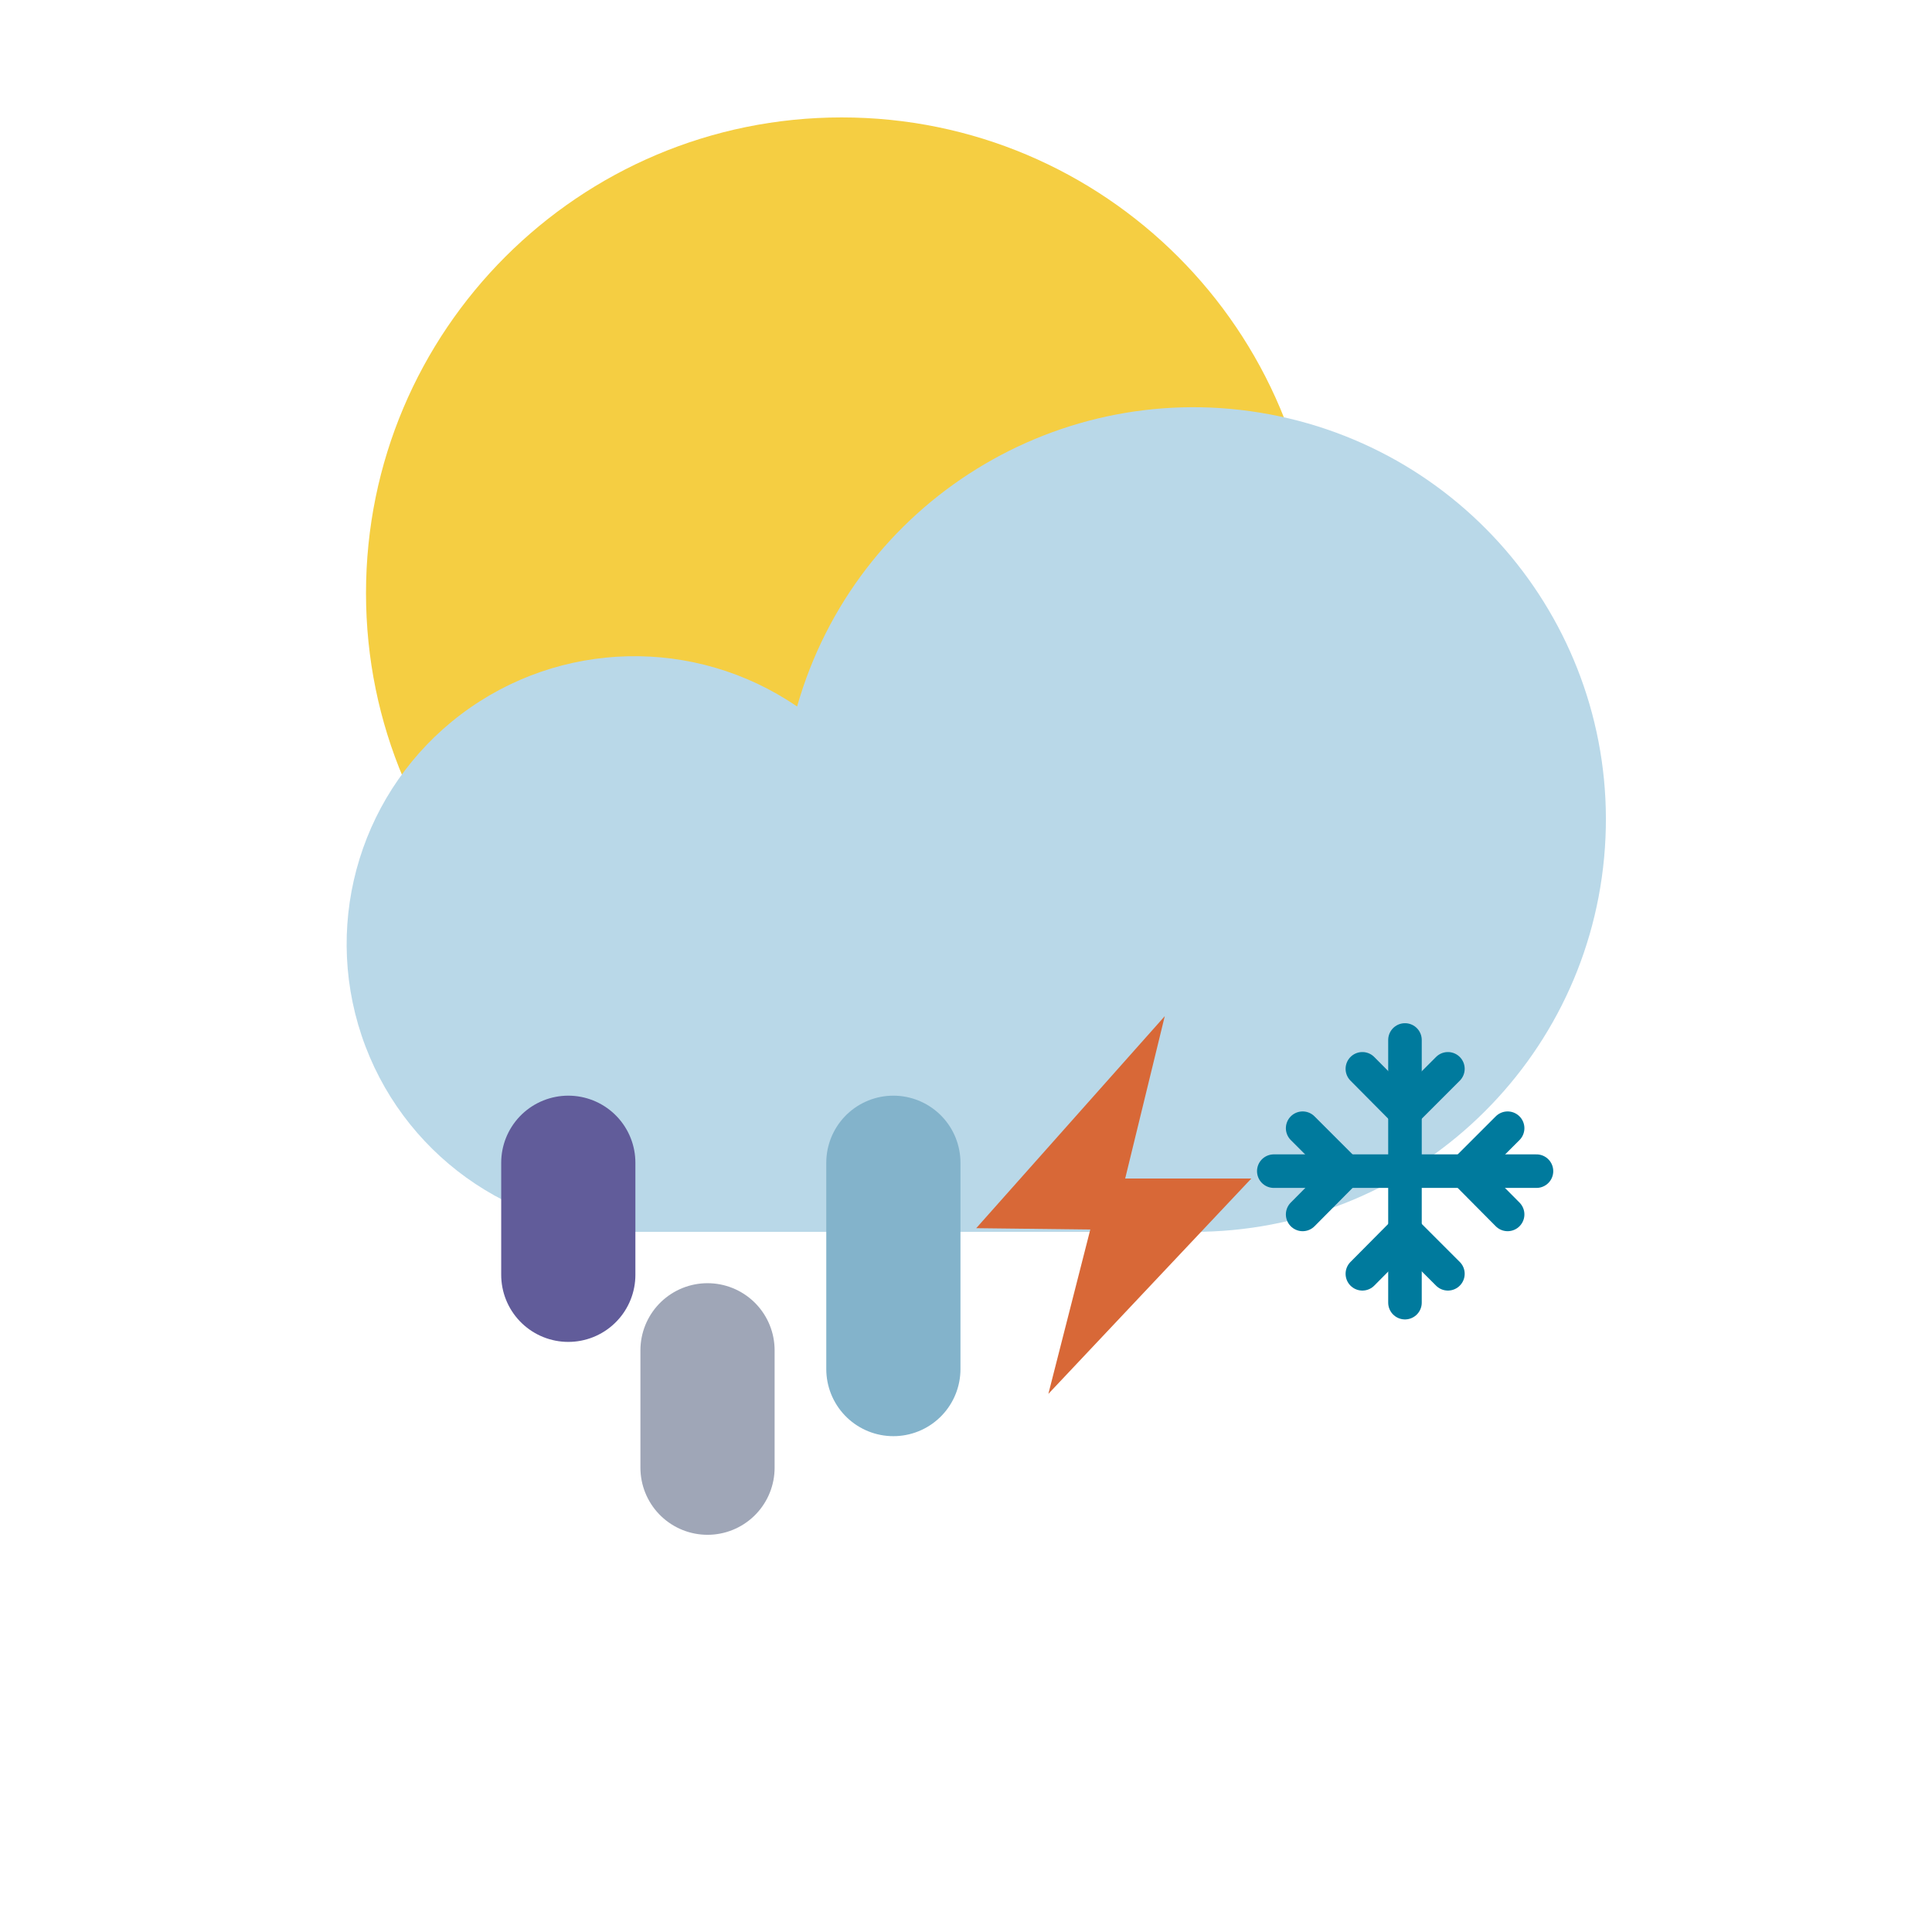
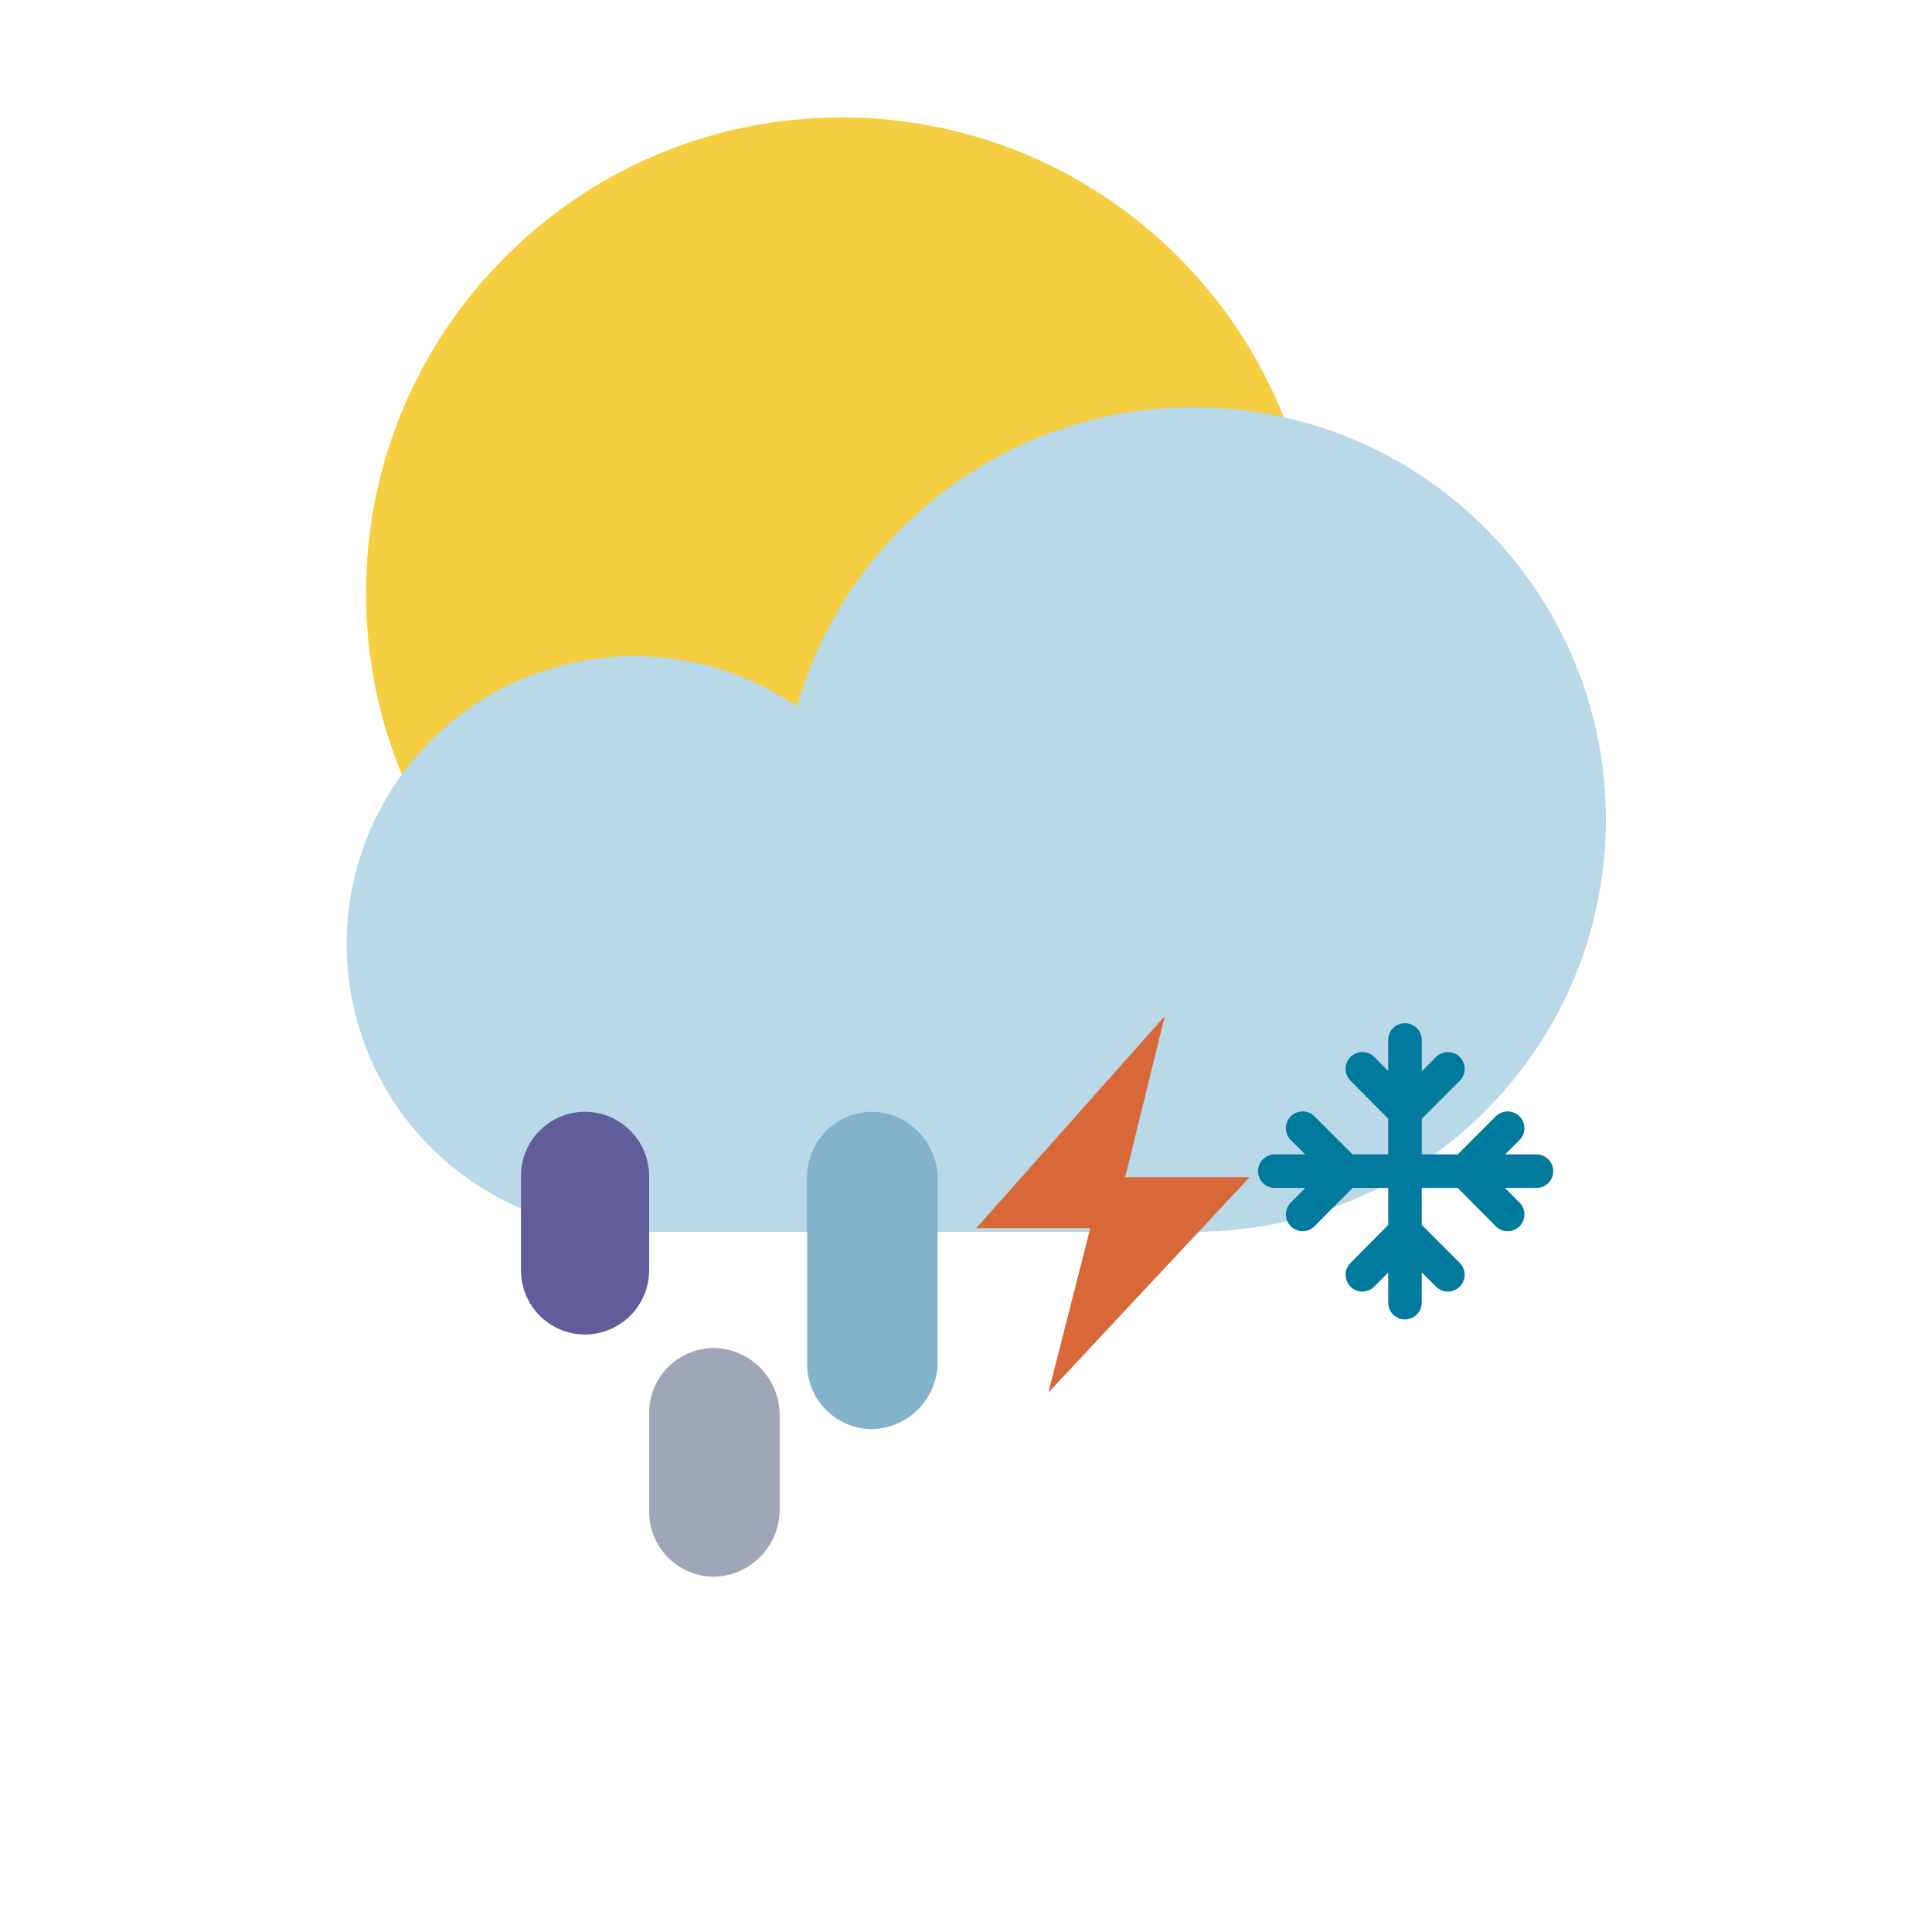
<svg xmlns="http://www.w3.org/2000/svg" viewBox="0 0 57.59 57.59">
  <circle cx="25.09" cy="17.68" fill="#f5ce42" r="14.18" />
  <path d="m35.58 36.72a12.29 12.29 0 1 0 -11.82-15.66 8.58 8.58 0 1 0 -4.85 15.66z" fill="#b9d8e8" />
-   <g fill="none" stroke-linecap="round" stroke-linejoin="round">
-     <path d="m41.88 31v7.83" stroke="#007a9d" />
-     <path d="m43.16 31.86-1.28 1.28-1.27-1.28" stroke="#007a9d" />
-     <path d="m40.61 37.97 1.27-1.28 1.28 1.28" stroke="#007a9d" />
-     <path d="m37.97 34.91h7.83" stroke="#007a9d" />
-     <path d="m38.83 33.63 1.28 1.28-1.28 1.29" stroke="#007a9d" />
-     <path d="m44.94 36.2-1.28-1.29 1.28-1.28" stroke="#007a9d" />
-     <path d="m26.63 40.81v-6.15" stroke="#83b3cb" stroke-width="4" />
-     <path d="m21.09 43.75v-3.5" stroke="#9fa6b7" stroke-width="4" />
-     <path d="m16.94 38v-3.34" stroke="#615c9a" stroke-width="4" />
+   <g fill="none" stroke="#007a9d" stroke-linecap="round" stroke-linejoin="round">
+     <path d="m41.88 31v7.83" />
+     <path d="m43.16 31.86-1.28 1.28-1.27-1.28" />
+     <path d="m40.61 38 1.27-1.28 1.28 1.28" />
+     <path d="m38 34.91h7.8" />
+     <path d="m38.83 33.63 1.28 1.28-1.28 1.29" />
+     <path d="m44.94 36.2-1.28-1.29 1.28-1.28" />
  </g>
-   <path d="m34.72 30.29-5.62 6.32 3.4.04-1.25 4.9 6.05-6.42h-3.76z" fill="#d86837" />
+   <path d="m17.44 33.14a1.92 1.92 0 0 1 1.91 1.91v2.82a1.92 1.92 0 0 1 -1.91 1.91 1.91 1.91 0 0 1 -1.91-1.91v-2.82a1.91 1.91 0 0 1 1.91-1.91z" fill="#615c9a" />
+   <path d="m21.29 40.18a2 2 0 0 1 1.95 2v2.82a2 2 0 0 1 -1.95 2 1.94 1.94 0 0 1 -1.94-2v-2.87a1.94 1.94 0 0 1 1.94-1.95z" fill="#9fa6b7" />
+   <path d="m26 33.14a2 2 0 0 1 1.95 2v5.46a2 2 0 0 1 -1.95 2 1.94 1.94 0 0 1 -1.94-2v-5.51a1.94 1.94 0 0 1 1.94-1.95z" fill="#83b3cb" />
+   <path d="m34.72 30.29-5.62 6.32h3.4l-1.25 4.9 6-6.42h-3.71z" fill="#d86837" />
</svg>
